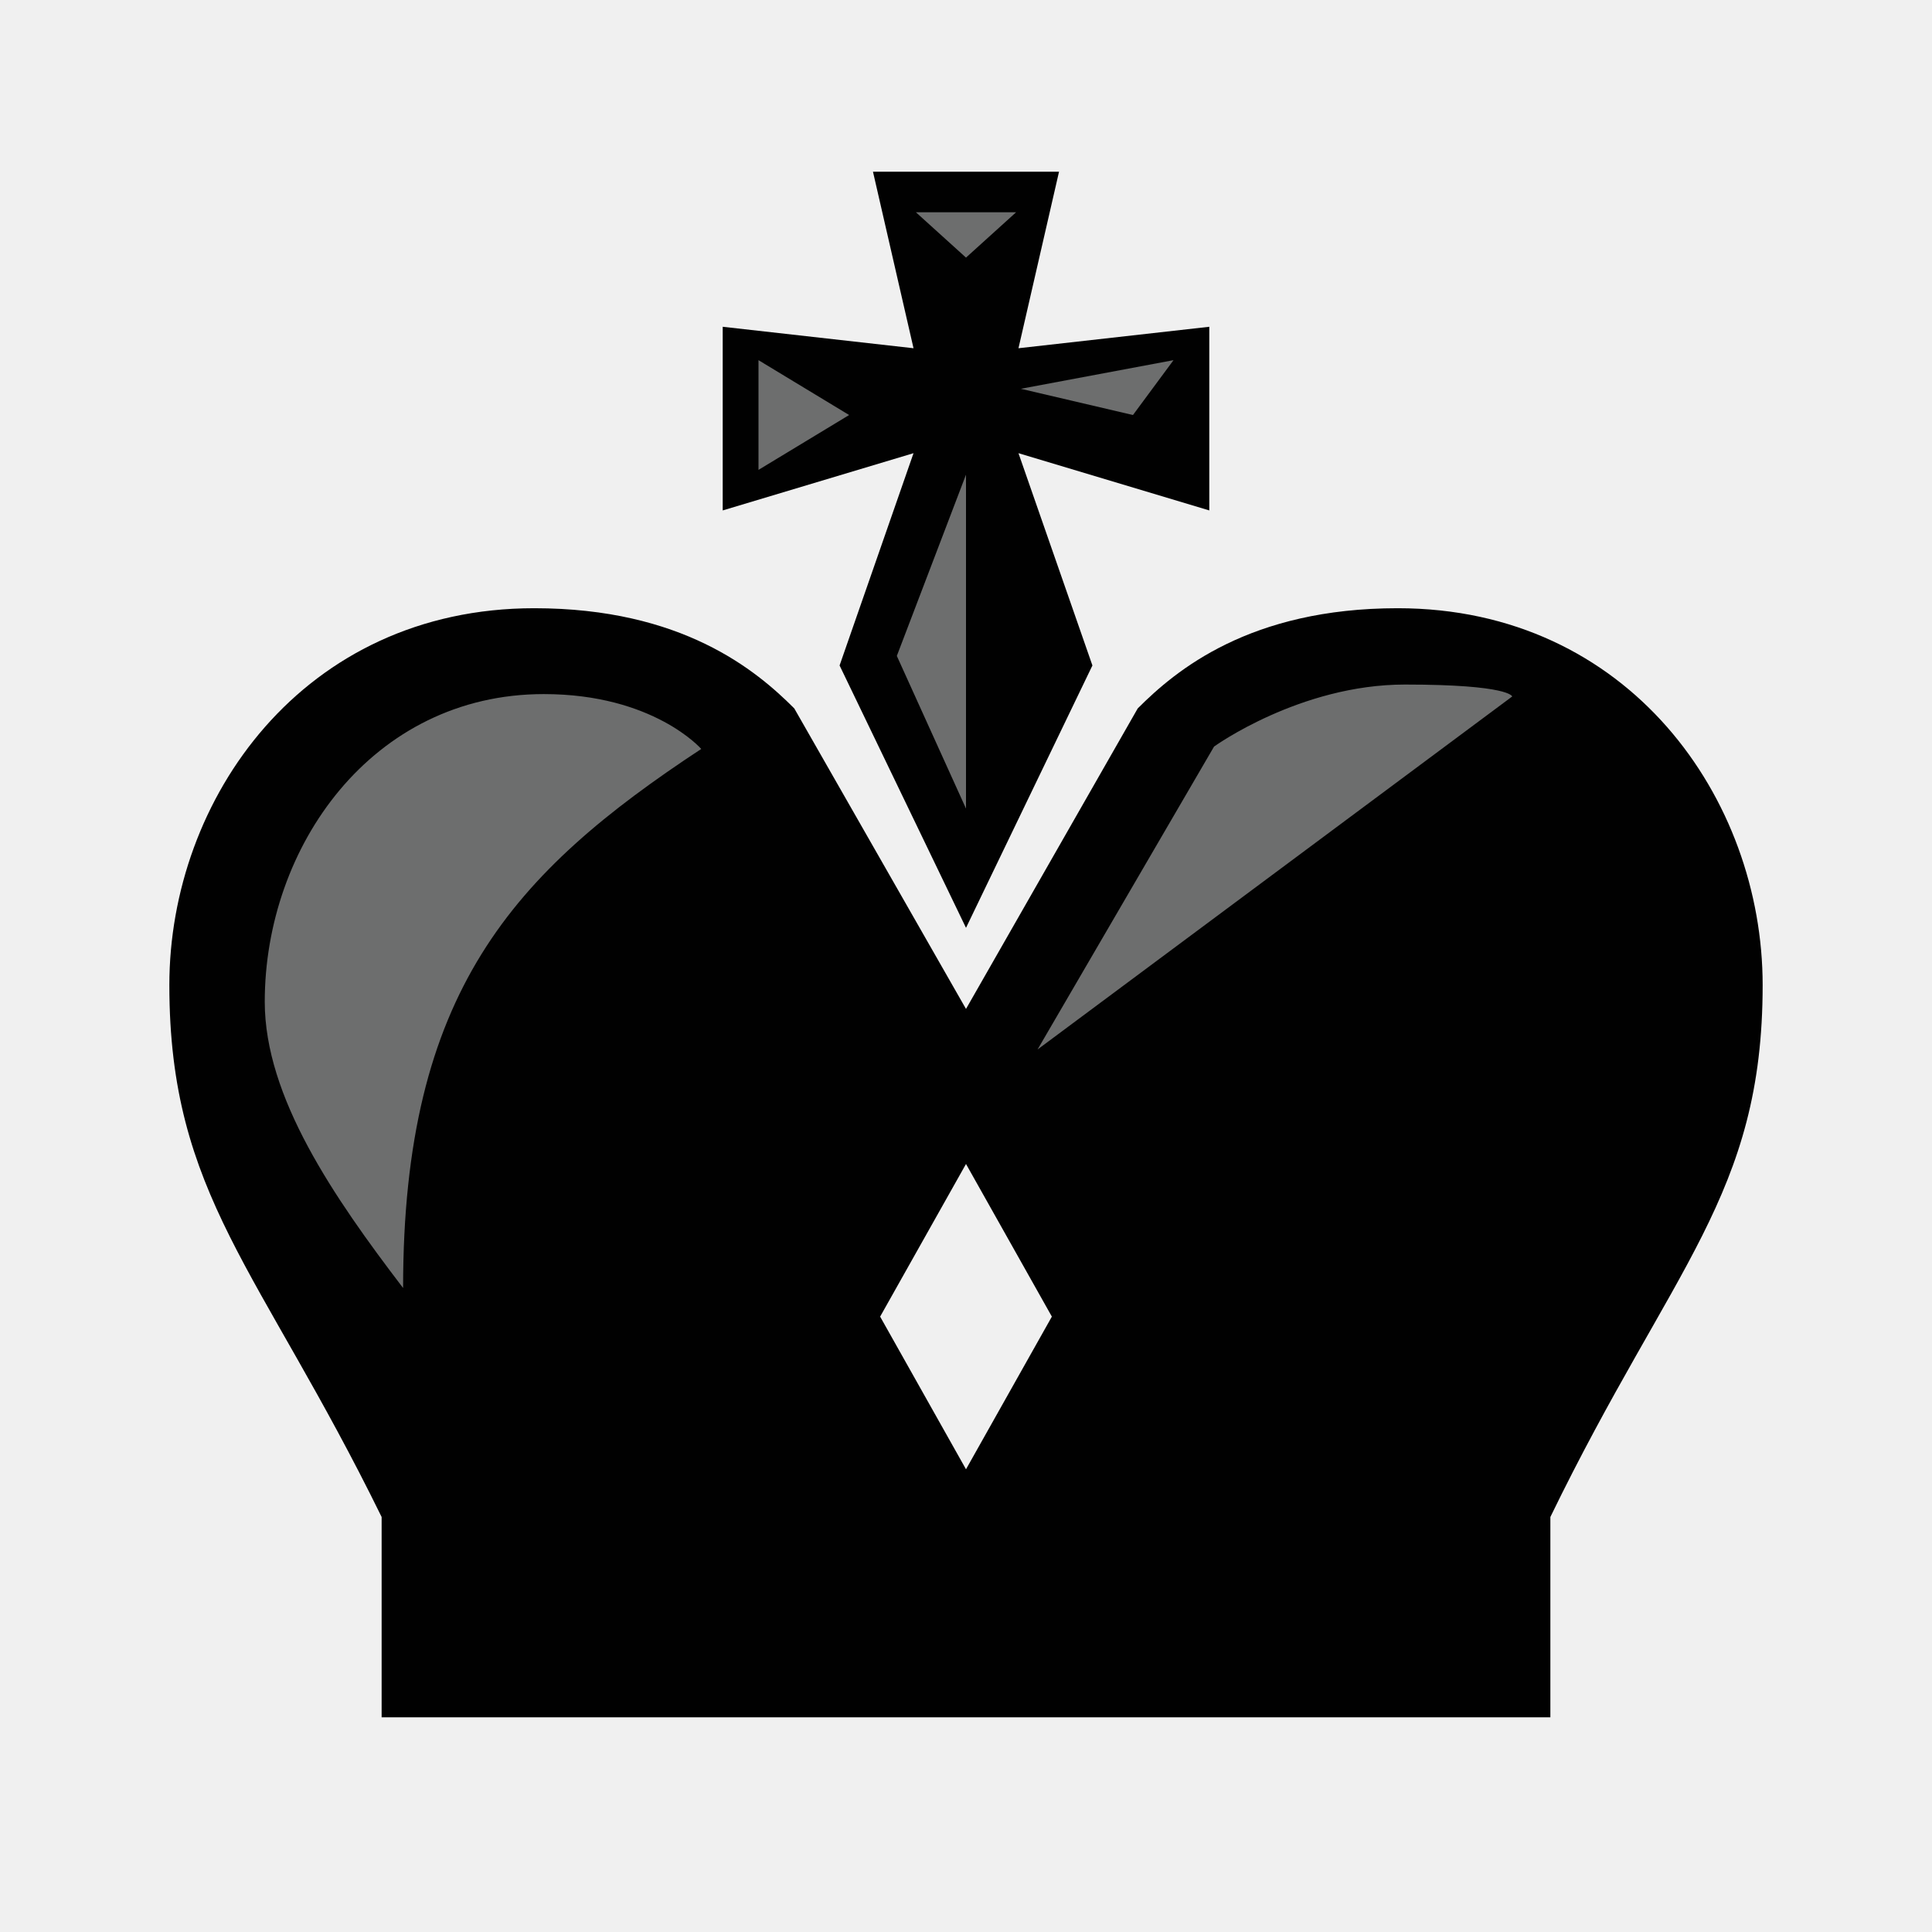
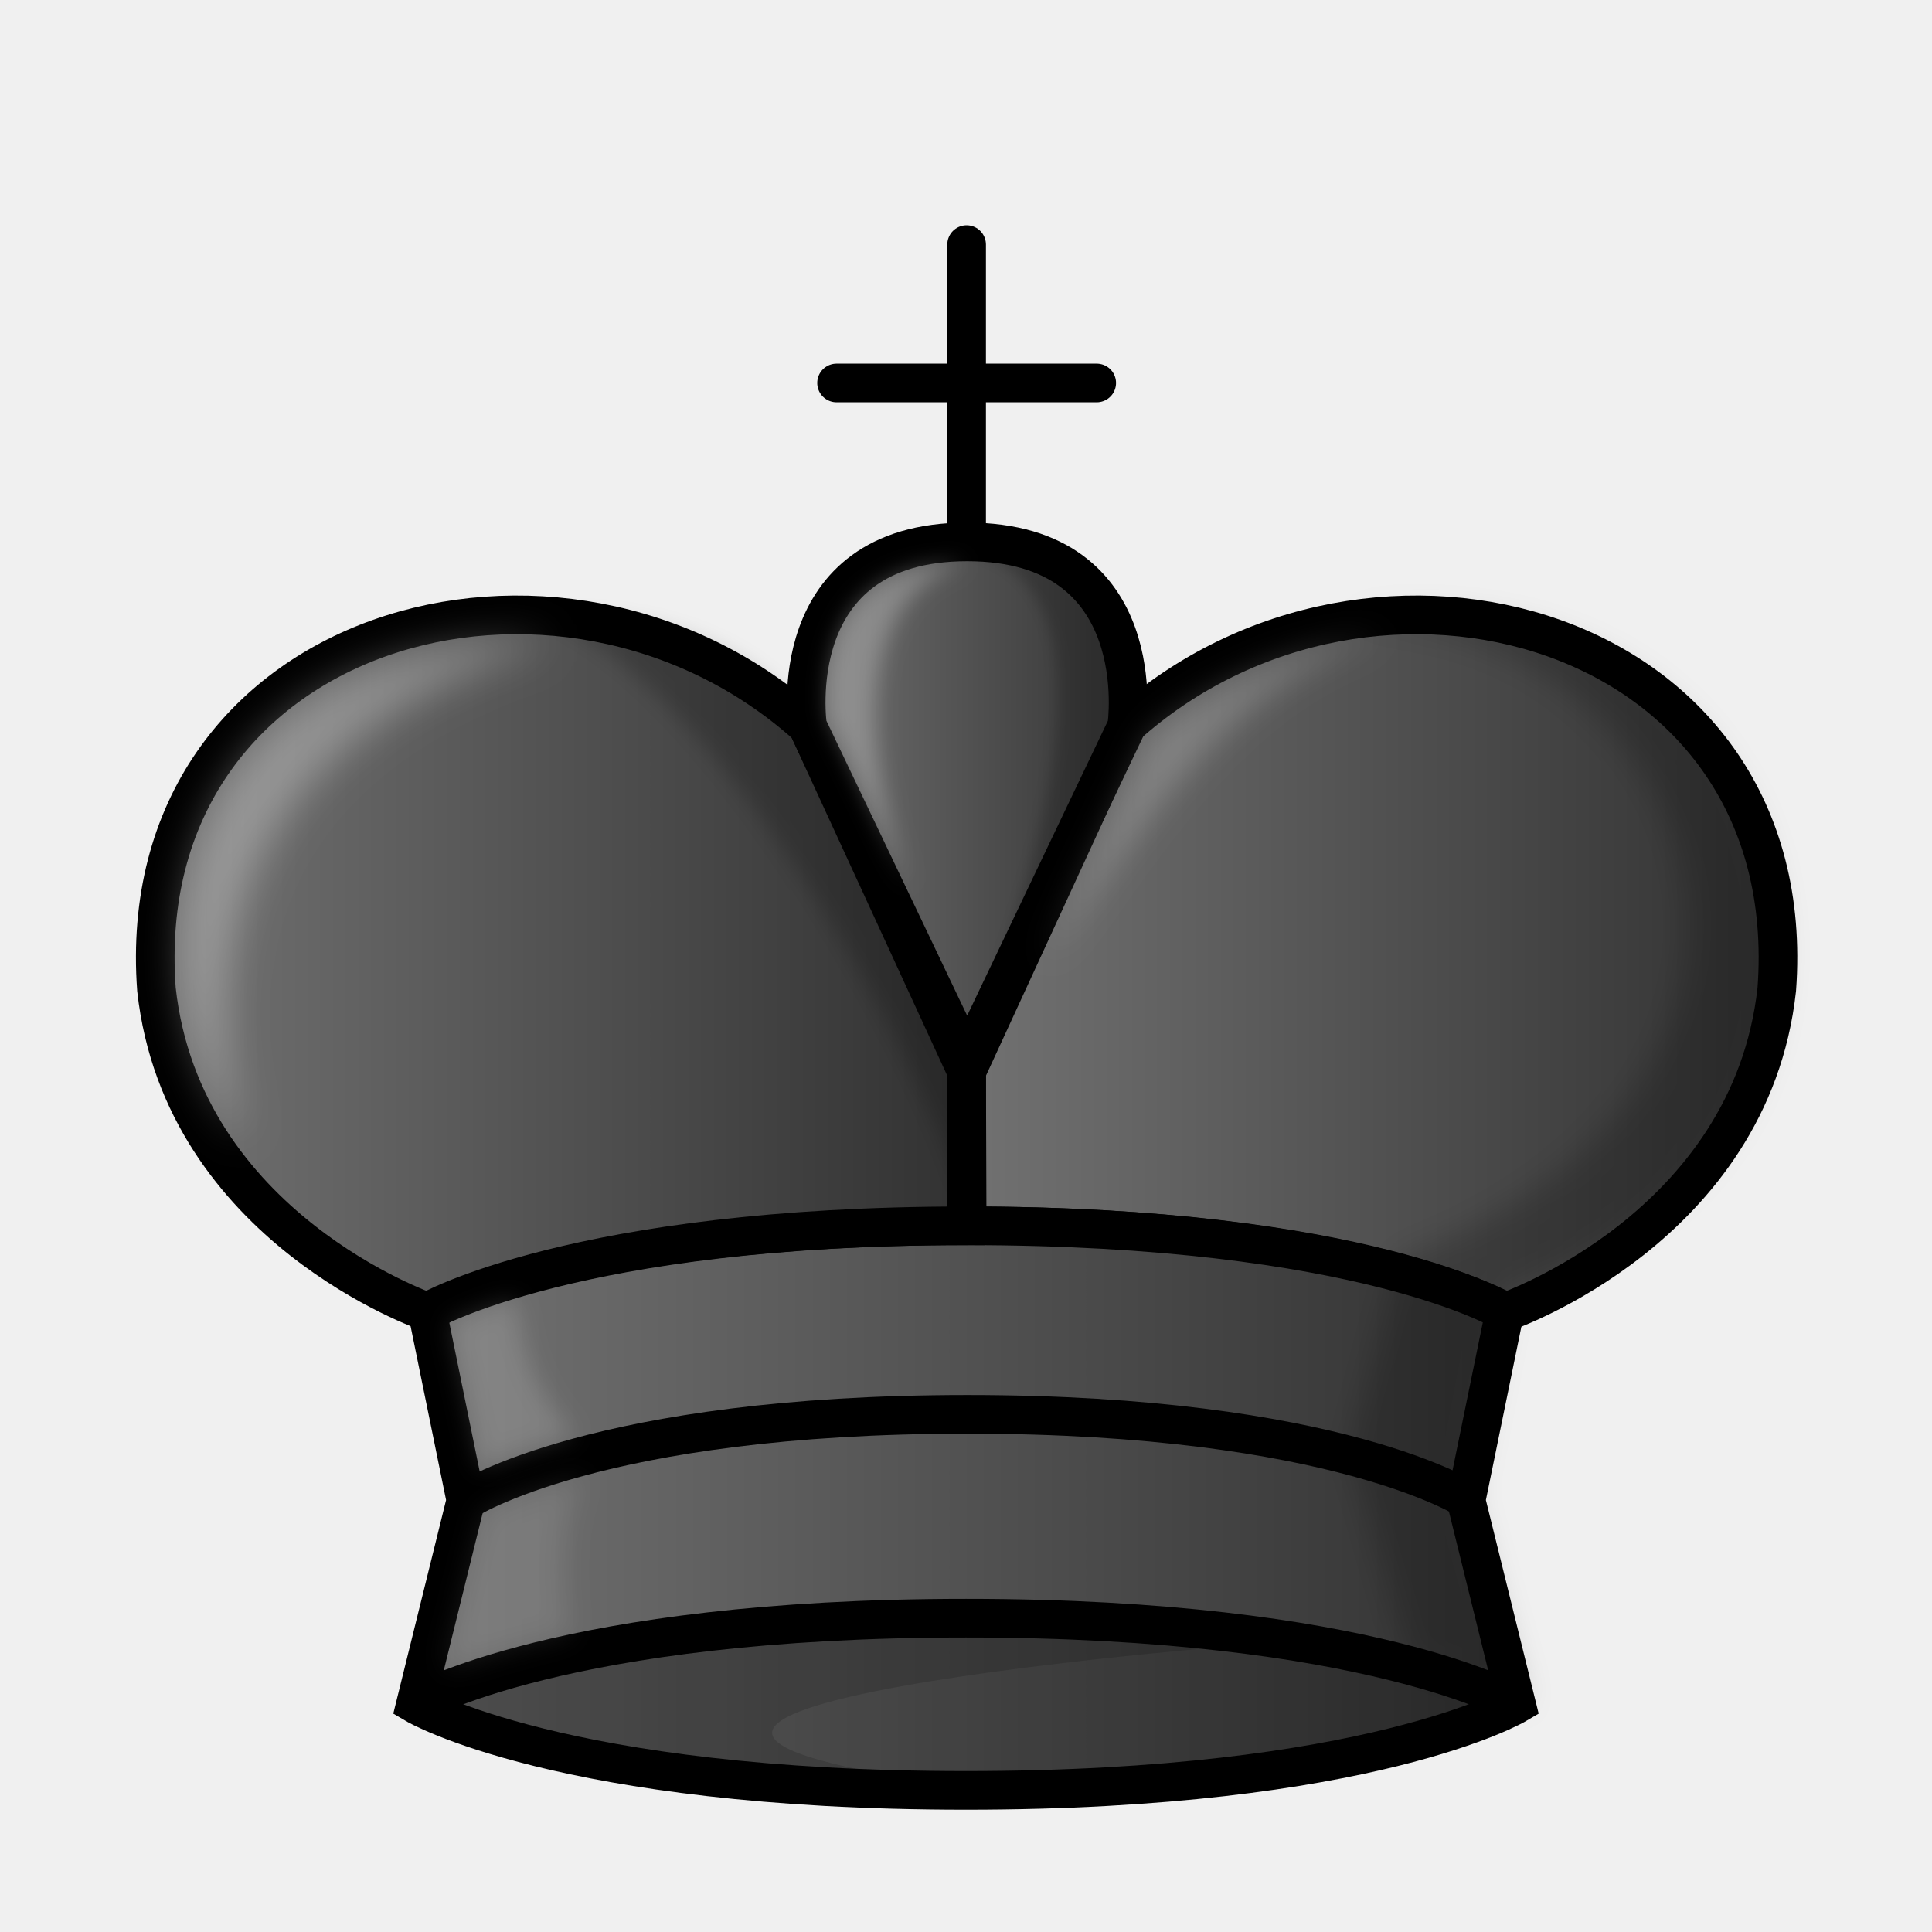
- <svg xmlns="http://www.w3.org/2000/svg" viewBox="0 0 81 81">
-   <style>.st1{fill:#010101}</style>
-   <path d="M0 0h81v81H0z" style="fill:none" />
-   <path d="M58.6 25.5c-6.2 0-9.3 2.6-10.9 4.2l-7.2 12.6-7.2-12.6c-1.6-1.6-4.7-4.2-10.9-4.2-9.7 0-15.3 8-15.3 15.8 0 8.8 3.8 11.9 8.9 22.3V72h49v-8.4c5.1-10.5 8.9-13.5 8.9-22.3 0-7.8-5.6-15.8-15.3-15.8zM40.5 61.6l-3.6-6.4 3.6-6.4 3.6 6.4-3.6 6.4z" class="st1" />
-   <path d="M50.7 21.4v-7.7l-8 .9 1.7-7.4h-7.8l1.7 7.4-8-.9v7.7l8-2.4-3.1 8.9 5.3 11 5.3-11-3.1-8.9z" class="st1" />
-   <path d="m40.5 19.9-2.9 7.6 2.9 6.4zm-17.7 9.2c-7.2 0-11.7 6.4-11.7 12.9 0 4 2.9 8.2 5.8 12 0-12.4 4.6-17.4 12.5-22.6 0 0-2-2.3-6.6-2.3zM43.5 44l7.4-12.7s3.6-2.6 8-2.6 4.5.5 4.5.5L43.5 44zM31.8 15.1l3.8 2.3-3.8 2.3zm17.4 0-6.4 1.2 4.7 1.1zm-6.6-6.2-2.1 1.9-2.1-1.9z" style="fill:#6d6e6e" />
+ <svg xmlns="http://www.w3.org/2000/svg" xmlns:xlink="http://www.w3.org/1999/xlink" width="50mm" height="50mm" fill-rule="evenodd" clip-rule="evenodd" image-rendering="optimizeQuality" shape-rendering="geometricPrecision" text-rendering="geometricPrecision" viewBox="0 0 50 50">
+   <defs>
+     <filter id="g" width="1.205" height="1.063" x="-.102" y="-.031" color-interpolation-filters="sRGB">
+       <feGaussianBlur stdDeviation=".172" />
+     </filter>
+     <filter id="e" width="1.169" height="1.067" x="-.085" y="-.033" color-interpolation-filters="sRGB">
+       <feGaussianBlur stdDeviation=".392" />
+     </filter>
+     <filter id="h" width="1.205" height="1.063" x="-.102" y="-.031" color-interpolation-filters="sRGB">
+       <feGaussianBlur stdDeviation=".172" />
+     </filter>
+     <filter id="i" width="1.117" height="1.081" x="-.058" y="-.041" color-interpolation-filters="sRGB">
+       <feGaussianBlur stdDeviation=".258" />
+     </filter>
+     <filter id="j" width="1.253" height="1.188" x="-.127" y="-.094" style="color-interpolation-filters:sRGB">
+       <feGaussianBlur stdDeviation=".508" />
+     </filter>
+     <filter id="k" width="1.363" height="1.154" x="-.182" y="-.077" style="color-interpolation-filters:sRGB">
+       <feGaussianBlur stdDeviation=".271" />
+     </filter>
+     <filter id="l" width="1.212" height="1.221" x="-.106" y="-.11" style="color-interpolation-filters:sRGB">
+       <feGaussianBlur stdDeviation=".391" />
+     </filter>
+     <filter id="m" width="1.458" height="1.331" x="-.229" y="-.165" style="color-interpolation-filters:sRGB">
+       <feGaussianBlur stdDeviation=".342" />
+     </filter>
+     <filter id="n" width="1.454" height="1.333" x="-.227" y="-.166" style="color-interpolation-filters:sRGB">
+       <feGaussianBlur stdDeviation=".305" />
+     </filter>
+     <linearGradient id="a" x1="9.241" x2="40.761" y1="27.266" y2="27.266" gradientTransform="matrix(1.0155 0 0 1.0103 -.389 .482)" gradientUnits="userSpaceOnUse">
+       <stop offset="0" stop-color="#635f5e" style="stop-color:#737373" />
+       <stop offset="1" stop-color="#131111" style="stop-color:#303030" />
+     </linearGradient>
+     <linearGradient xlink:href="#a" id="b" x1="-505.97" x2="-484.22" y1="-408.5" y2="-408.5" gradientTransform="matrix(1.0113 0 0 1.0008 536.22 433.79)" gradientUnits="userSpaceOnUse" />
+     <linearGradient xlink:href="#a" id="c" x1="-520.15" x2="-490.84" y1="-394.44" y2="-394.44" gradientTransform="matrix(1.0113 0 0 1.0008 536.22 433.79)" gradientUnits="userSpaceOnUse" />
+     <linearGradient xlink:href="#a" id="d" x1="-526.74" x2="-504.98" y1="-408.5" y2="-408.5" gradientTransform="matrix(1.0113 0 0 1.0008 536.22 433.79)" gradientUnits="userSpaceOnUse" />
+     <linearGradient xlink:href="#a" id="f" x1="-510.08" x2="-500.85" y1="-412.72" y2="-412.72" gradientTransform="matrix(1.0113 0 0 1.0008 536.22 433.79)" gradientUnits="userSpaceOnUse" />
+   </defs>
+   <path fill="url(#linearGradient2758)" d="M29.132 18.792c6.387-5.74 17.544-2.606 16.851 6.813-.679 6.17-7.013 8.347-7.013 8.347s-3.827-2.228-13.94-2.228l-.014-3.993z" style="clip-rule:evenodd;fill:url(#b);image-rendering:optimizeQuality;shape-rendering:geometricPrecision;stroke:#000" />
+   <path fill="url(#linearGradient2760)" d="m37.942 38.831 1.304 5.276S35.468 46.335 25 46.335c-10.468 0-14.247-2.228-14.247-2.228l1.304-5.276-.996-4.878s3.645-2.229 13.94-2.229c10.296 0 13.94 2.228 13.94 2.228z" style="clip-rule:evenodd;fill:url(#c);image-rendering:optimizeQuality;shape-rendering:geometricPrecision;stroke:#000" />
+   <path fill="none" d="M10.754 44.106s3.779-2.228 14.248-2.228 14.248 2.228 14.248 2.228M12.058 38.831s3.394-2.228 12.978-2.228 12.977 2.228 12.977 2.228" style="clip-rule:evenodd;fill-rule:evenodd;shape-rendering:geometricPrecision;stroke:#000" />
+   <path fill="url(#linearGradient2762)" stroke="#000" d="M20.9 18.792c-6.387-5.74-17.544-2.606-16.851 6.813.679 6.17 7.013 8.347 7.013 8.347s3.827-2.228 13.94-2.228l.014-3.993z" style="clip-rule:evenodd;fill-rule:evenodd;fill:url(#d);image-rendering:optimizeQuality;shape-rendering:geometricPrecision" />
+   <path fill="#59917a" stroke="#000" stroke-linecap="round" stroke-linejoin="round" d="M21.65 9.911h6.733M25.016 6.33v7.98" style="clip-rule:evenodd;fill-rule:evenodd;shape-rendering:geometricPrecision" />
+   <path d="M-494.08-417.53a11.67 11.67 0 0 0-1.732.146c9.088-.224 13.443 11.958 1.394 16.485l-1.272 4.958 1.526 5.482 2.961 1.105-1.489-5.469.987-5.207s6.273-1.781 6.934-7.82c.506-4.624-2.547-9.727-9.309-9.68z" filter="url(#filter1644-2)" opacity=".25" style="clip-rule:evenodd;fill-rule:evenodd;filter:url(#e);mix-blend-mode:normal;opacity:.2;shape-rendering:geometricPrecision" transform="matrix(1.0113 0 0 1.0008 536.22 433.79)" />
+   <path fill="url(#linearGradient2764)" stroke="#000" stroke-linejoin="round" d="m20.9 18.792 4.13 8.653 4.13-8.653s.702-4.768-4.13-4.768c-4.833 0-4.13 4.768-4.13 4.768z" style="clip-rule:evenodd;fill-rule:evenodd;fill:url(#f);shape-rendering:geometricPrecision" />
+   <path d="M-505.48-419.2c4.757.97.867 10.52.016 13.186.024.025 3.078-5.404 4.02-8.913.09-4.504-3.867-4.392-4.036-4.273z" filter="url(#g)" opacity=".25" style="clip-rule:evenodd;fill-rule:evenodd;filter:url(#h);mix-blend-mode:normal;opacity:.2;shape-rendering:geometricPrecision" transform="matrix(1.0113 0 0 1.0008 536.22 433.79)" />
+   <path d="M-505.49-402.26v-.075l.015-3.396s-2.681-6.895-4.052-8.914c-1.333-1.963-3.778-2.93-6.565-2.784 3.972 1.765 8.937 10.029 10.602 15.169z" filter="url(#filter1898-0)" opacity=".25" style="clip-rule:evenodd;fill-rule:evenodd;filter:url(#i);mix-blend-mode:normal;opacity:.2;shape-rendering:geometricPrecision" transform="matrix(1.0113 0 0 1.0008 536.22 433.79)" />
+   <path d="M6.314 29.527c-1.196-1.647-2.01-3.85-1.445-6.636 1.436-7.074 9.457-6.296 9.457-6.296C2.73 20.063 6.454 29.557 6.314 29.527z" style="clip-rule:evenodd;fill-rule:evenodd;fill:#fff;filter:url(#j);image-rendering:optimizeQuality;opacity:.3;shape-rendering:geometricPrecision" />
+   <path d="m23.57 23.025-2.114-4.402s-.69-4.12 3.54-4.056c-4.212 1.33-1.426 8.458-1.426 8.458z" style="clip-rule:evenodd;fill-rule:evenodd;fill:#fff;filter:url(#k);image-rendering:optimizeQuality;opacity:.25;shape-rendering:geometricPrecision" />
+   <path d="m27.026 24.959 2.752-5.929s2.447-2.223 6.116-2.571c-3.947 1.032-6.33 4.875-8.868 8.5z" style="clip-rule:evenodd;fill-rule:evenodd;fill:#fff;filter:url(#l);image-rendering:optimizeQuality;opacity:.2;shape-rendering:geometricPrecision" />
+   <path d="M25.318 41.924c-10.311 0-14.564 2.183-14.564 2.183s4.253 2.182 14.564 2.182h.021c-15.44-1.99 7.315-3.803 8.284-3.81-2.173-.317-4.917-.554-8.305-.554z" opacity=".2" style="clip-rule:evenodd;fill-rule:evenodd;opacity:.15;shape-rendering:geometricPrecision" />
+   <path d="M25 46.296c-9.241 0-13.744-2.209-13.744-2.209S15.759 41.878 25 41.878s13.744 2.21 13.744 2.21S34.241 46.295 25 46.295z" opacity=".2" style="clip-rule:evenodd;fill-rule:evenodd;opacity:.2;shape-rendering:geometricPrecision;stroke-width:0" />
+   <path fill="#fff" d="M12.528 39.169c.85-.45 1.729-.643 2.593-.962-.587.841-.634 2.724-.357 4.062 0 0-.892.125-3.232.905z" opacity=".7" style="clip-rule:evenodd;fill-rule:evenodd;filter:url(#m);opacity:.1;shape-rendering:geometricPrecision" />
+   <path fill="#fff" d="M12.464 38.021s.3-.288 2.416-.877c-1.59-1.601-1.4-3.446-1.575-3.516-.566.168-1.111.39-1.65.628z" opacity=".9" style="clip-rule:evenodd;fill-rule:evenodd;filter:url(#n);opacity:.15;shape-rendering:geometricPrecision" />
</svg>
